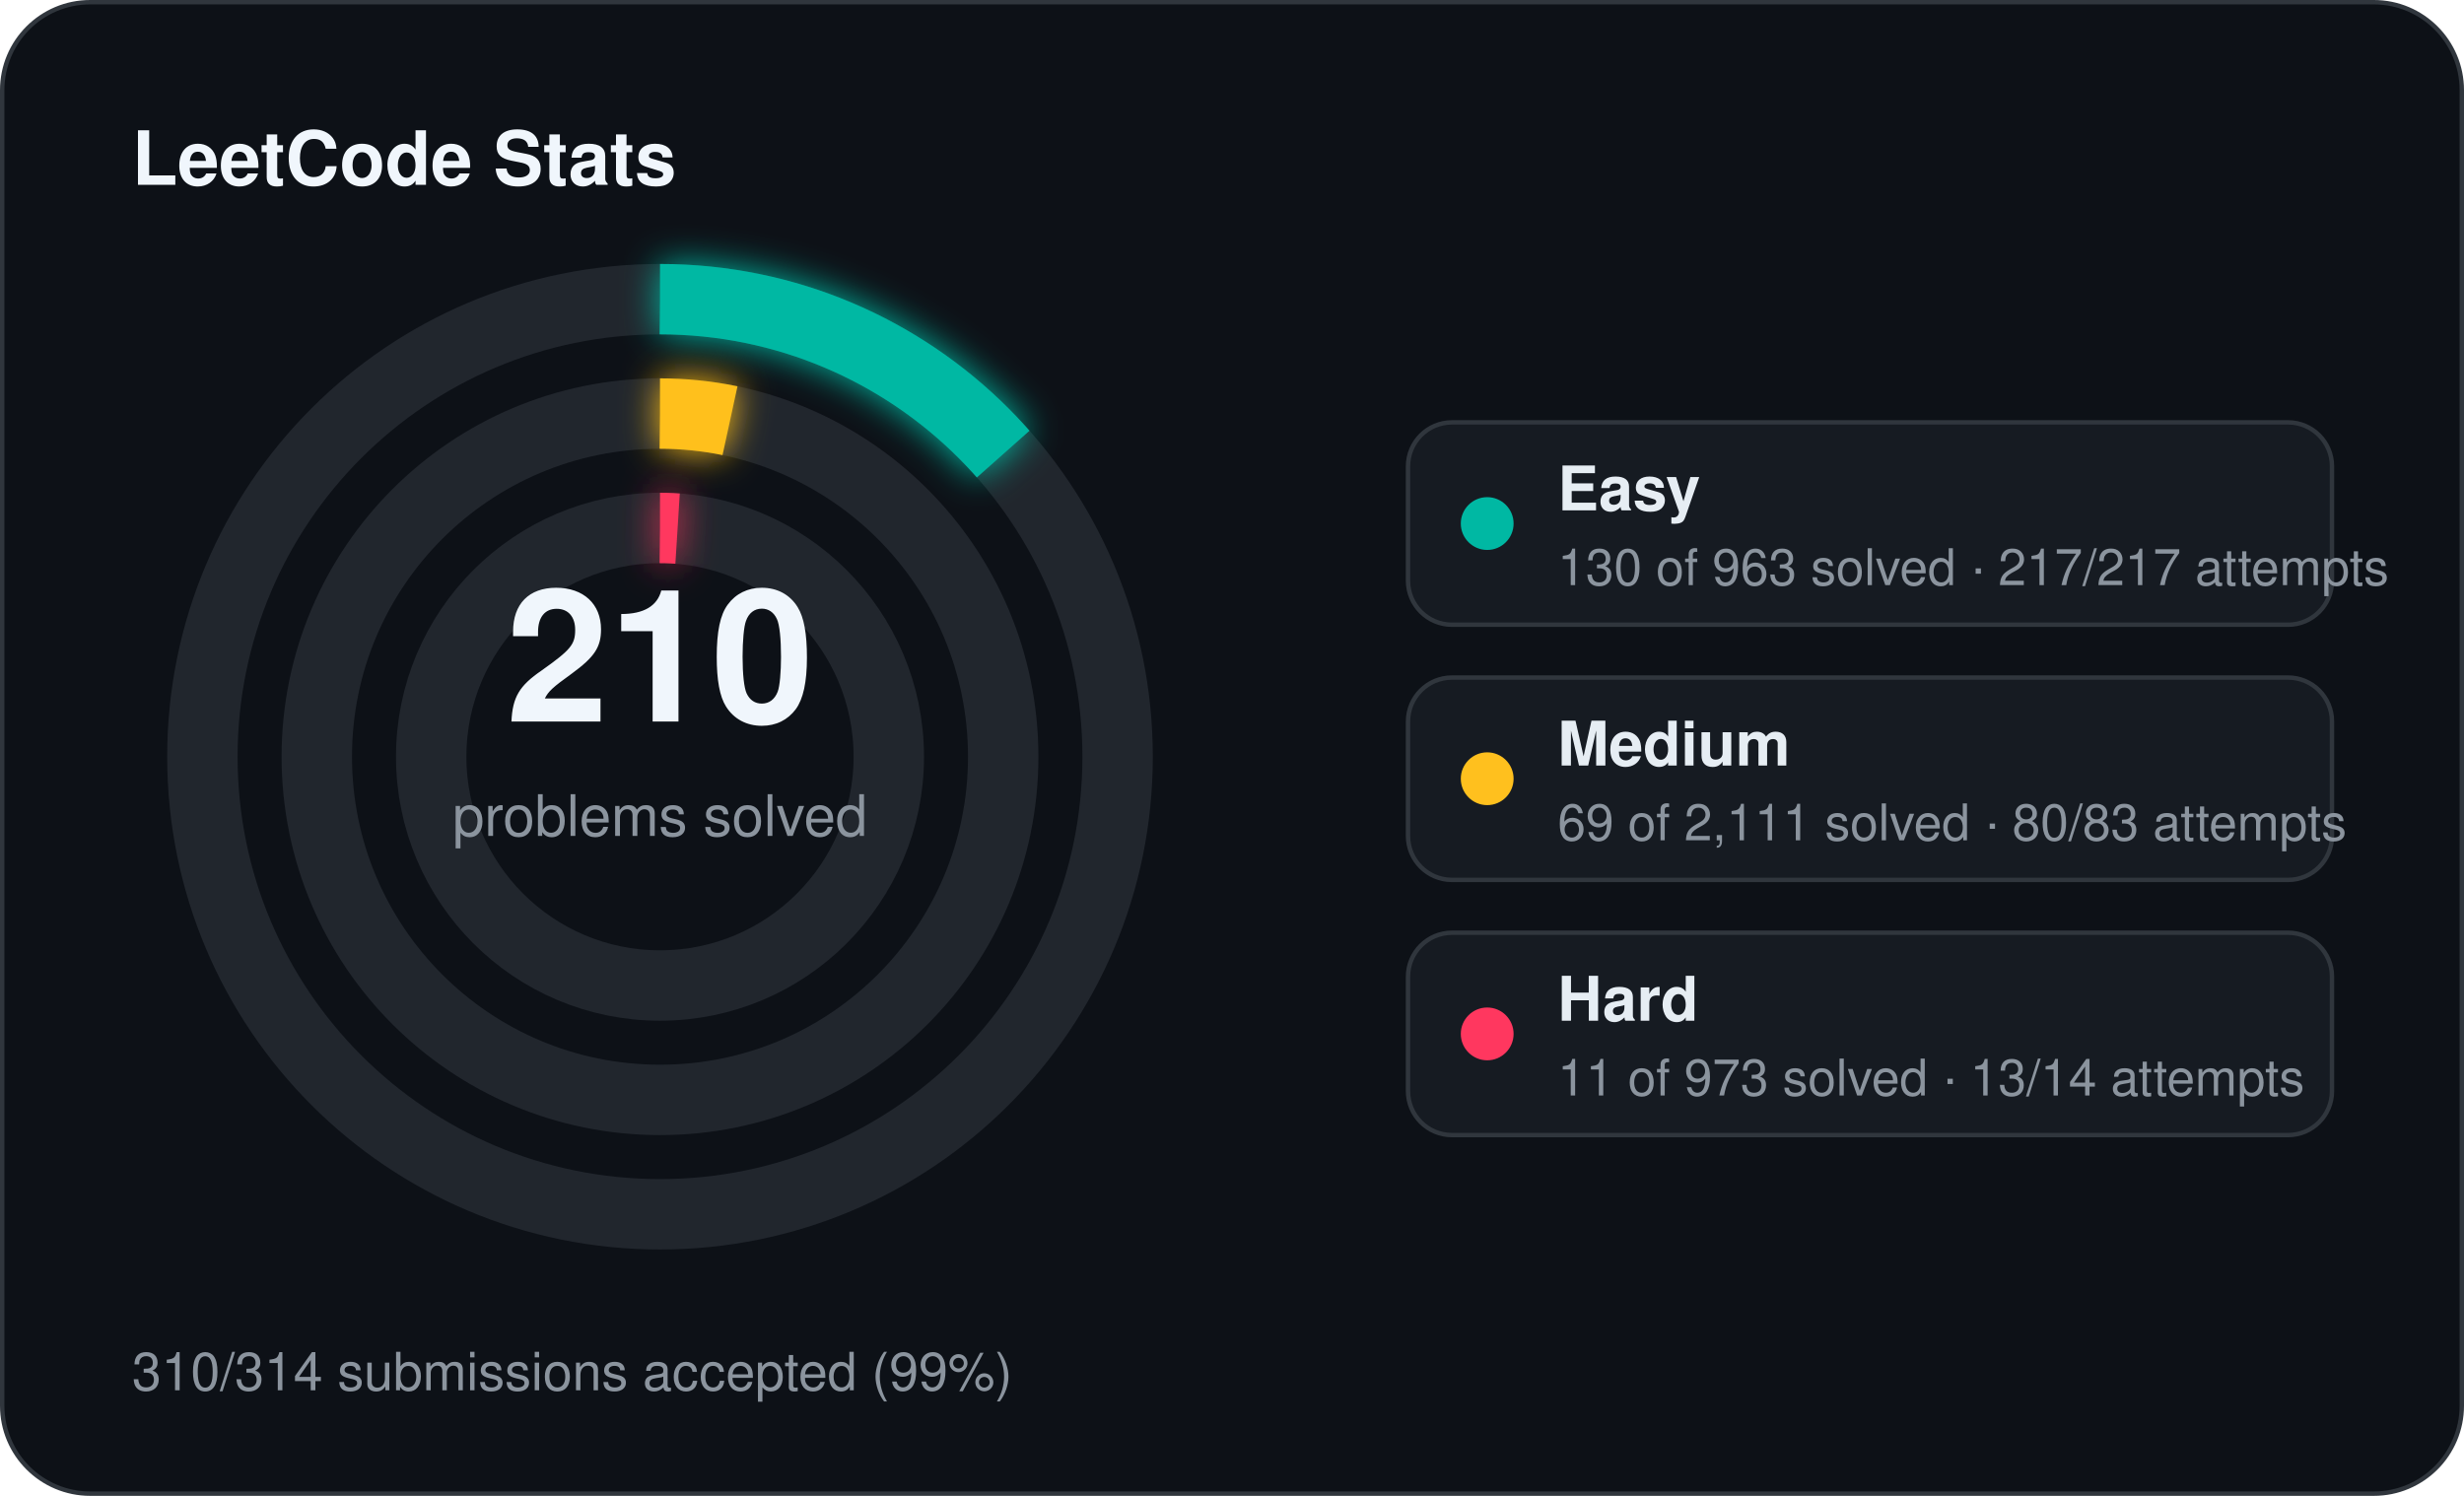
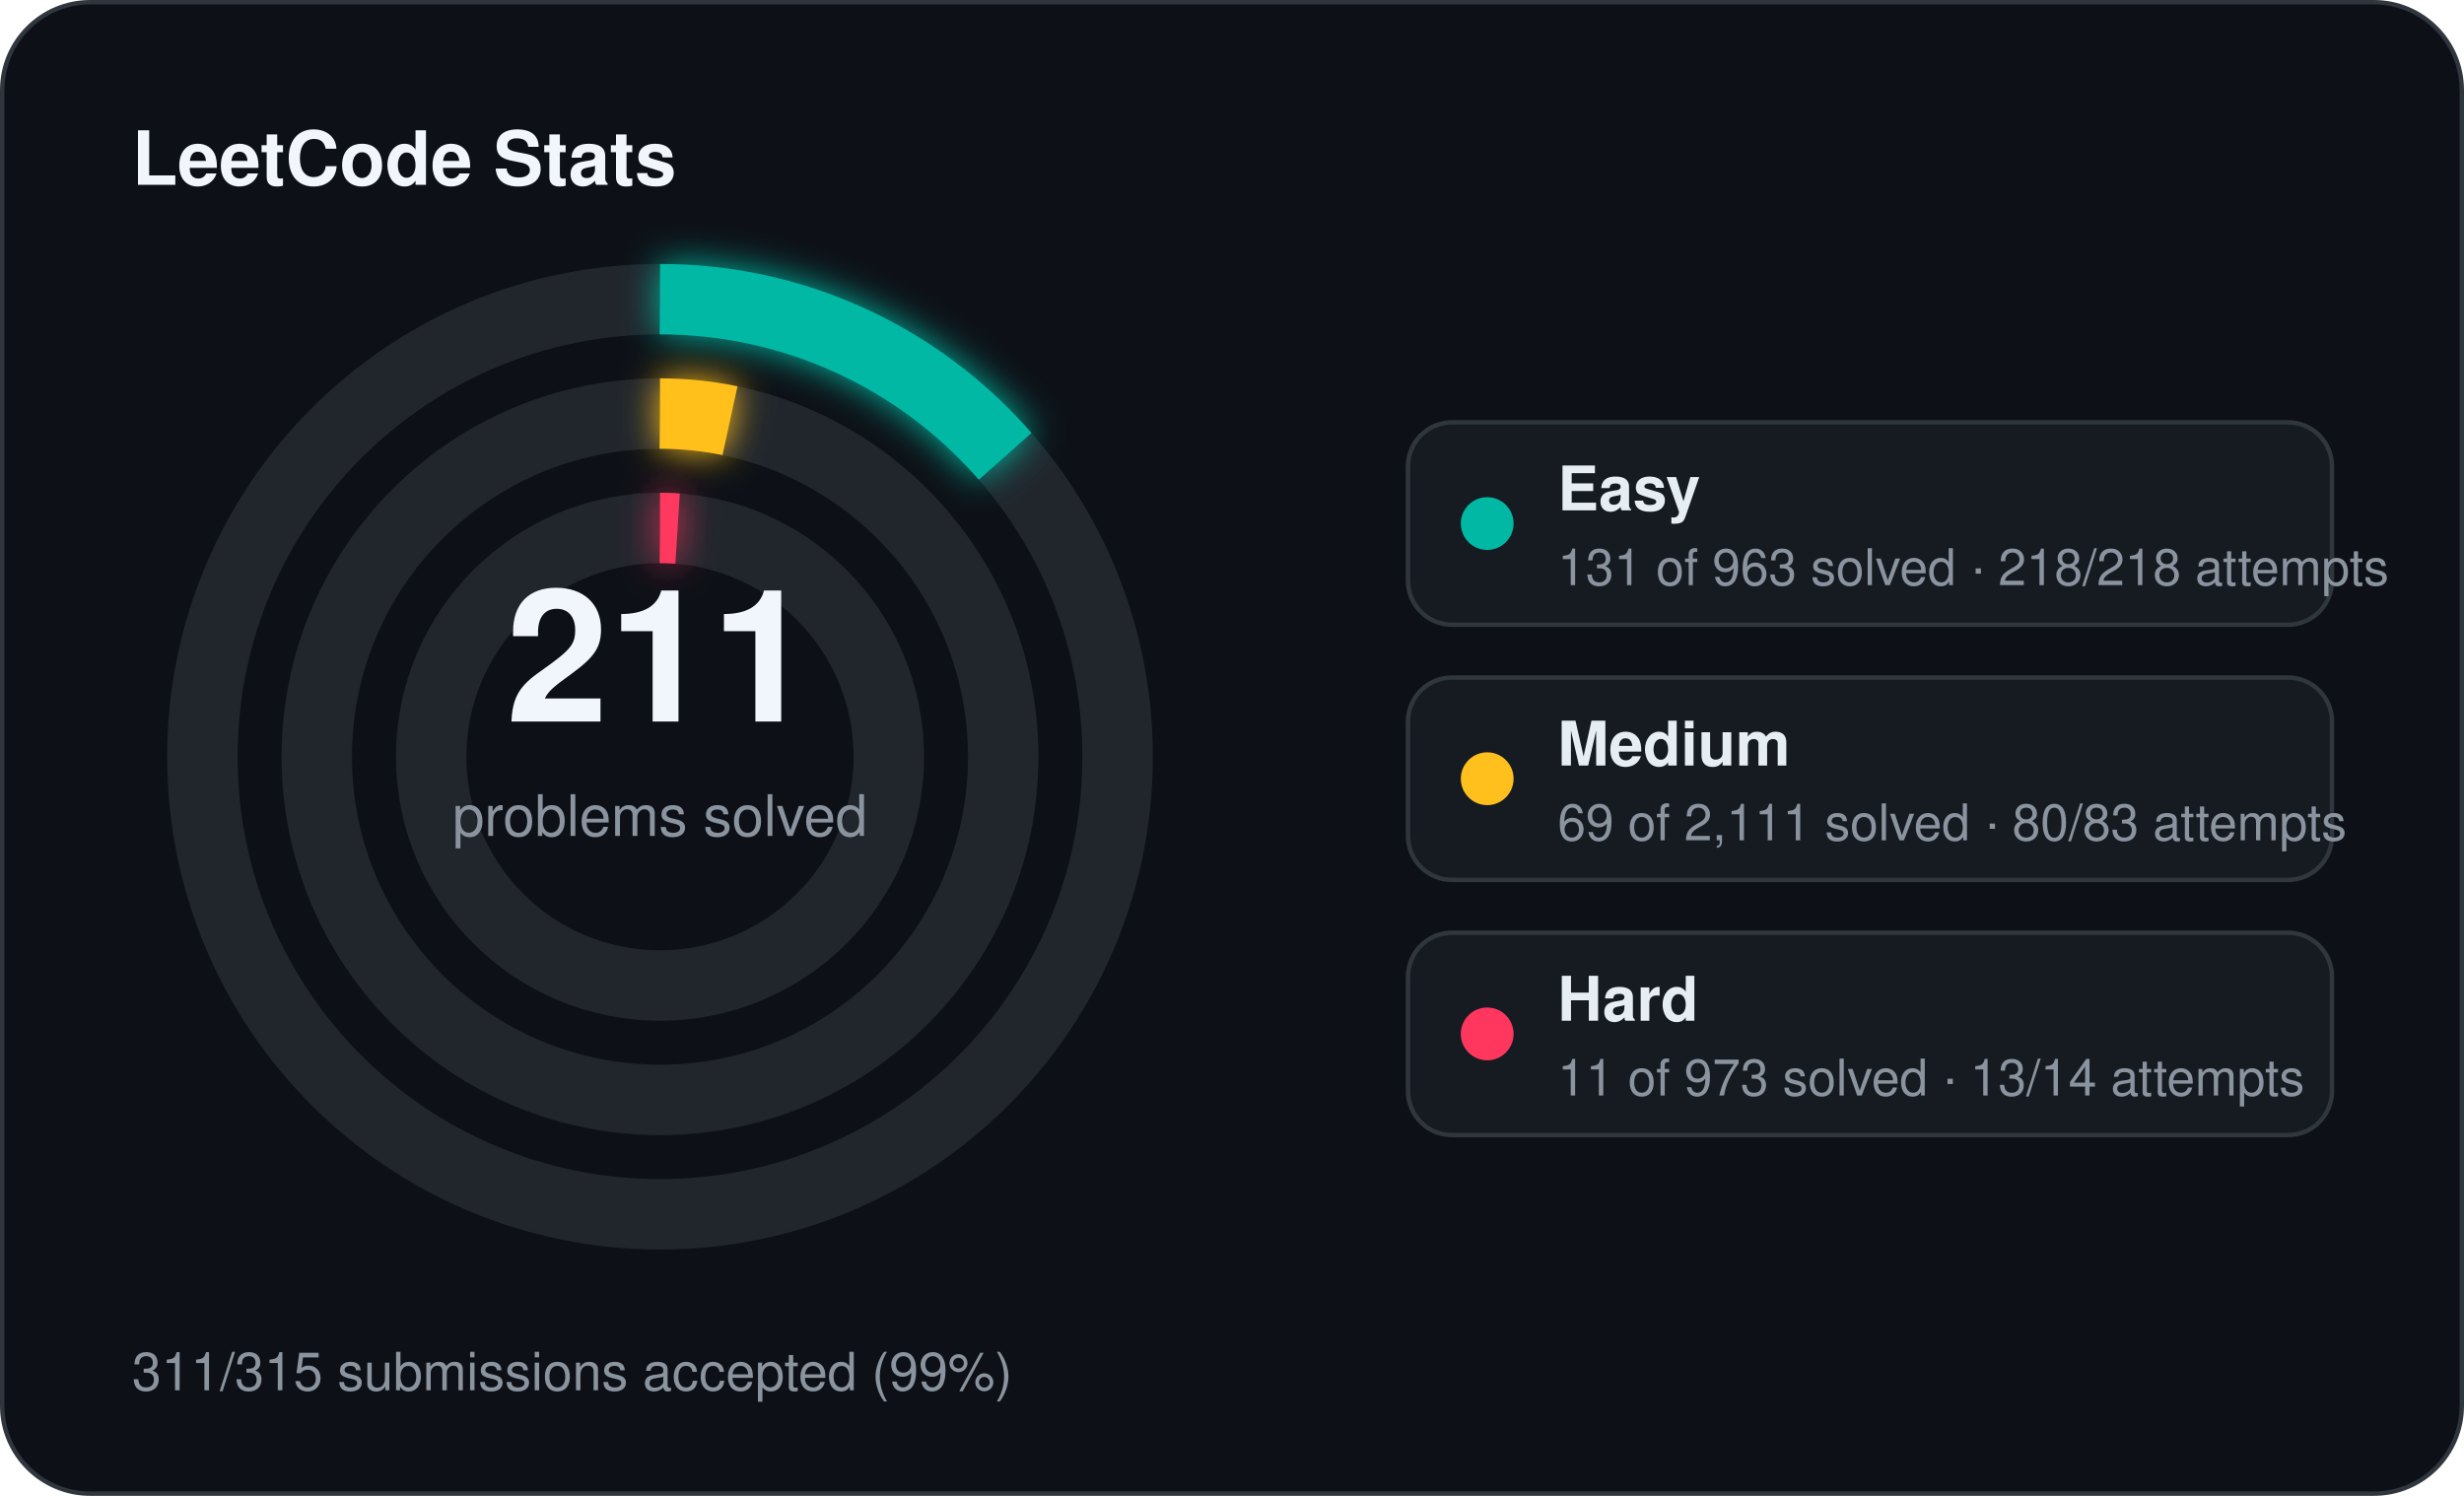
<svg xmlns="http://www.w3.org/2000/svg" width="560" height="340" viewBox="0 0 560 340">
  <defs>
    <filter id="stats-glow" x="-60%" y="-60%" width="220%" height="220%">
      <feGaussianBlur stdDeviation="4" result="blur" />
      <feMerge>
        <feMergeNode in="blur" />
        <feMergeNode in="SourceGraphic" />
      </feMerge>
    </filter>
  </defs>
  <rect x="0.5" y="0.5" width="559" height="339" rx="20" fill="#0d1117" stroke="#30363d" stroke-width="1" />
  <text x="30" y="42" fill="#f0f6fc" font-family="Segoe UI, Helvetica, Arial, sans-serif" font-size="17" font-weight="700">LeetCode Stats</text>
  <circle cx="150" cy="172" r="104" fill="none" stroke="#21262d" stroke-width="16" />
-   <circle cx="150" cy="172" r="104" fill="none" stroke="#00b8a3" stroke-width="16" stroke-linecap="butt" stroke-dasharray="88.21 653.45" transform="rotate(-90 150 172)" filter="url(#stats-glow)" />
+   <circle cx="150" cy="172" r="104" fill="none" stroke="#00b8a3" stroke-width="16" stroke-linecap="butt" stroke-dasharray="88.89 653.45" transform="rotate(-90 150 172)" filter="url(#stats-glow)" />
  <circle cx="150" cy="172" r="78" fill="none" stroke="#21262d" stroke-width="16" />
  <circle cx="150" cy="172" r="78" fill="none" stroke="#ffc01e" stroke-width="16" stroke-linecap="butt" stroke-dasharray="16.02 490.09" transform="rotate(-90 150 172)" filter="url(#stats-glow)" />
  <circle cx="150" cy="172" r="52" fill="none" stroke="#21262d" stroke-width="16" />
  <circle cx="150" cy="172" r="52" fill="none" stroke="#ff375f" stroke-width="16" stroke-linecap="butt" stroke-dasharray="4.00 326.73" transform="rotate(-90 150 172)" filter="url(#stats-glow)" />
-   <text x="150" y="164" text-anchor="middle" fill="#f0f6fc" font-family="Segoe UI, Helvetica, Arial, sans-serif" font-size="42" font-weight="700">210</text>
+   <text x="150" y="164" text-anchor="middle" fill="#f0f6fc" font-family="Segoe UI, Helvetica, Arial, sans-serif" font-size="42" font-weight="700">211</text>
  <text x="150" y="190" text-anchor="middle" fill="#8b949e" font-family="Segoe UI, Helvetica, Arial, sans-serif" font-size="13">problems solved</text>
  <rect x="320" y="96" width="210" height="46" rx="10" fill="#161b22" stroke="#30363d" stroke-width="1" />
  <circle cx="338" cy="119" r="6" fill="#00b8a3" />
  <text x="354" y="116" fill="#e6edf3" font-family="Segoe UI, Helvetica, Arial, sans-serif" font-size="14" font-weight="600">Easy</text>
-   <text x="354" y="133" fill="#8b949e" font-family="Segoe UI, Helvetica, Arial, sans-serif" font-size="11.5">130 of 963 solved · 217/217 attempts</text>
+   <text x="354" y="133" fill="#8b949e" font-family="Segoe UI, Helvetica, Arial, sans-serif" font-size="11.5">131 of 963 solved · 218/218 attempts</text>
  <rect x="320" y="154" width="210" height="46" rx="10" fill="#161b22" stroke="#30363d" stroke-width="1" />
  <circle cx="338" cy="177" r="6" fill="#ffc01e" />
  <text x="354" y="174" fill="#e6edf3" font-family="Segoe UI, Helvetica, Arial, sans-serif" font-size="14" font-weight="600">Medium</text>
  <text x="354" y="191" fill="#8b949e" font-family="Segoe UI, Helvetica, Arial, sans-serif" font-size="11.5">69 of 2,111 solved · 80/83 attempts</text>
  <rect x="320" y="212" width="210" height="46" rx="10" fill="#161b22" stroke="#30363d" stroke-width="1" />
  <circle cx="338" cy="235" r="6" fill="#ff375f" />
  <text x="354" y="232" fill="#e6edf3" font-family="Segoe UI, Helvetica, Arial, sans-serif" font-size="14" font-weight="600">Hard</text>
  <text x="354" y="249" fill="#8b949e" font-family="Segoe UI, Helvetica, Arial, sans-serif" font-size="11.5">11 of 973 solved · 13/14 attempts</text>
-   <text x="30" y="316" fill="#8b949e" font-family="Segoe UI, Helvetica, Arial, sans-serif" font-size="12">310/314 submissions accepted (99%)</text>
+   <text x="30" y="316" fill="#8b949e" font-family="Segoe UI, Helvetica, Arial, sans-serif" font-size="12">311/315 submissions accepted (99%)</text>
</svg>
